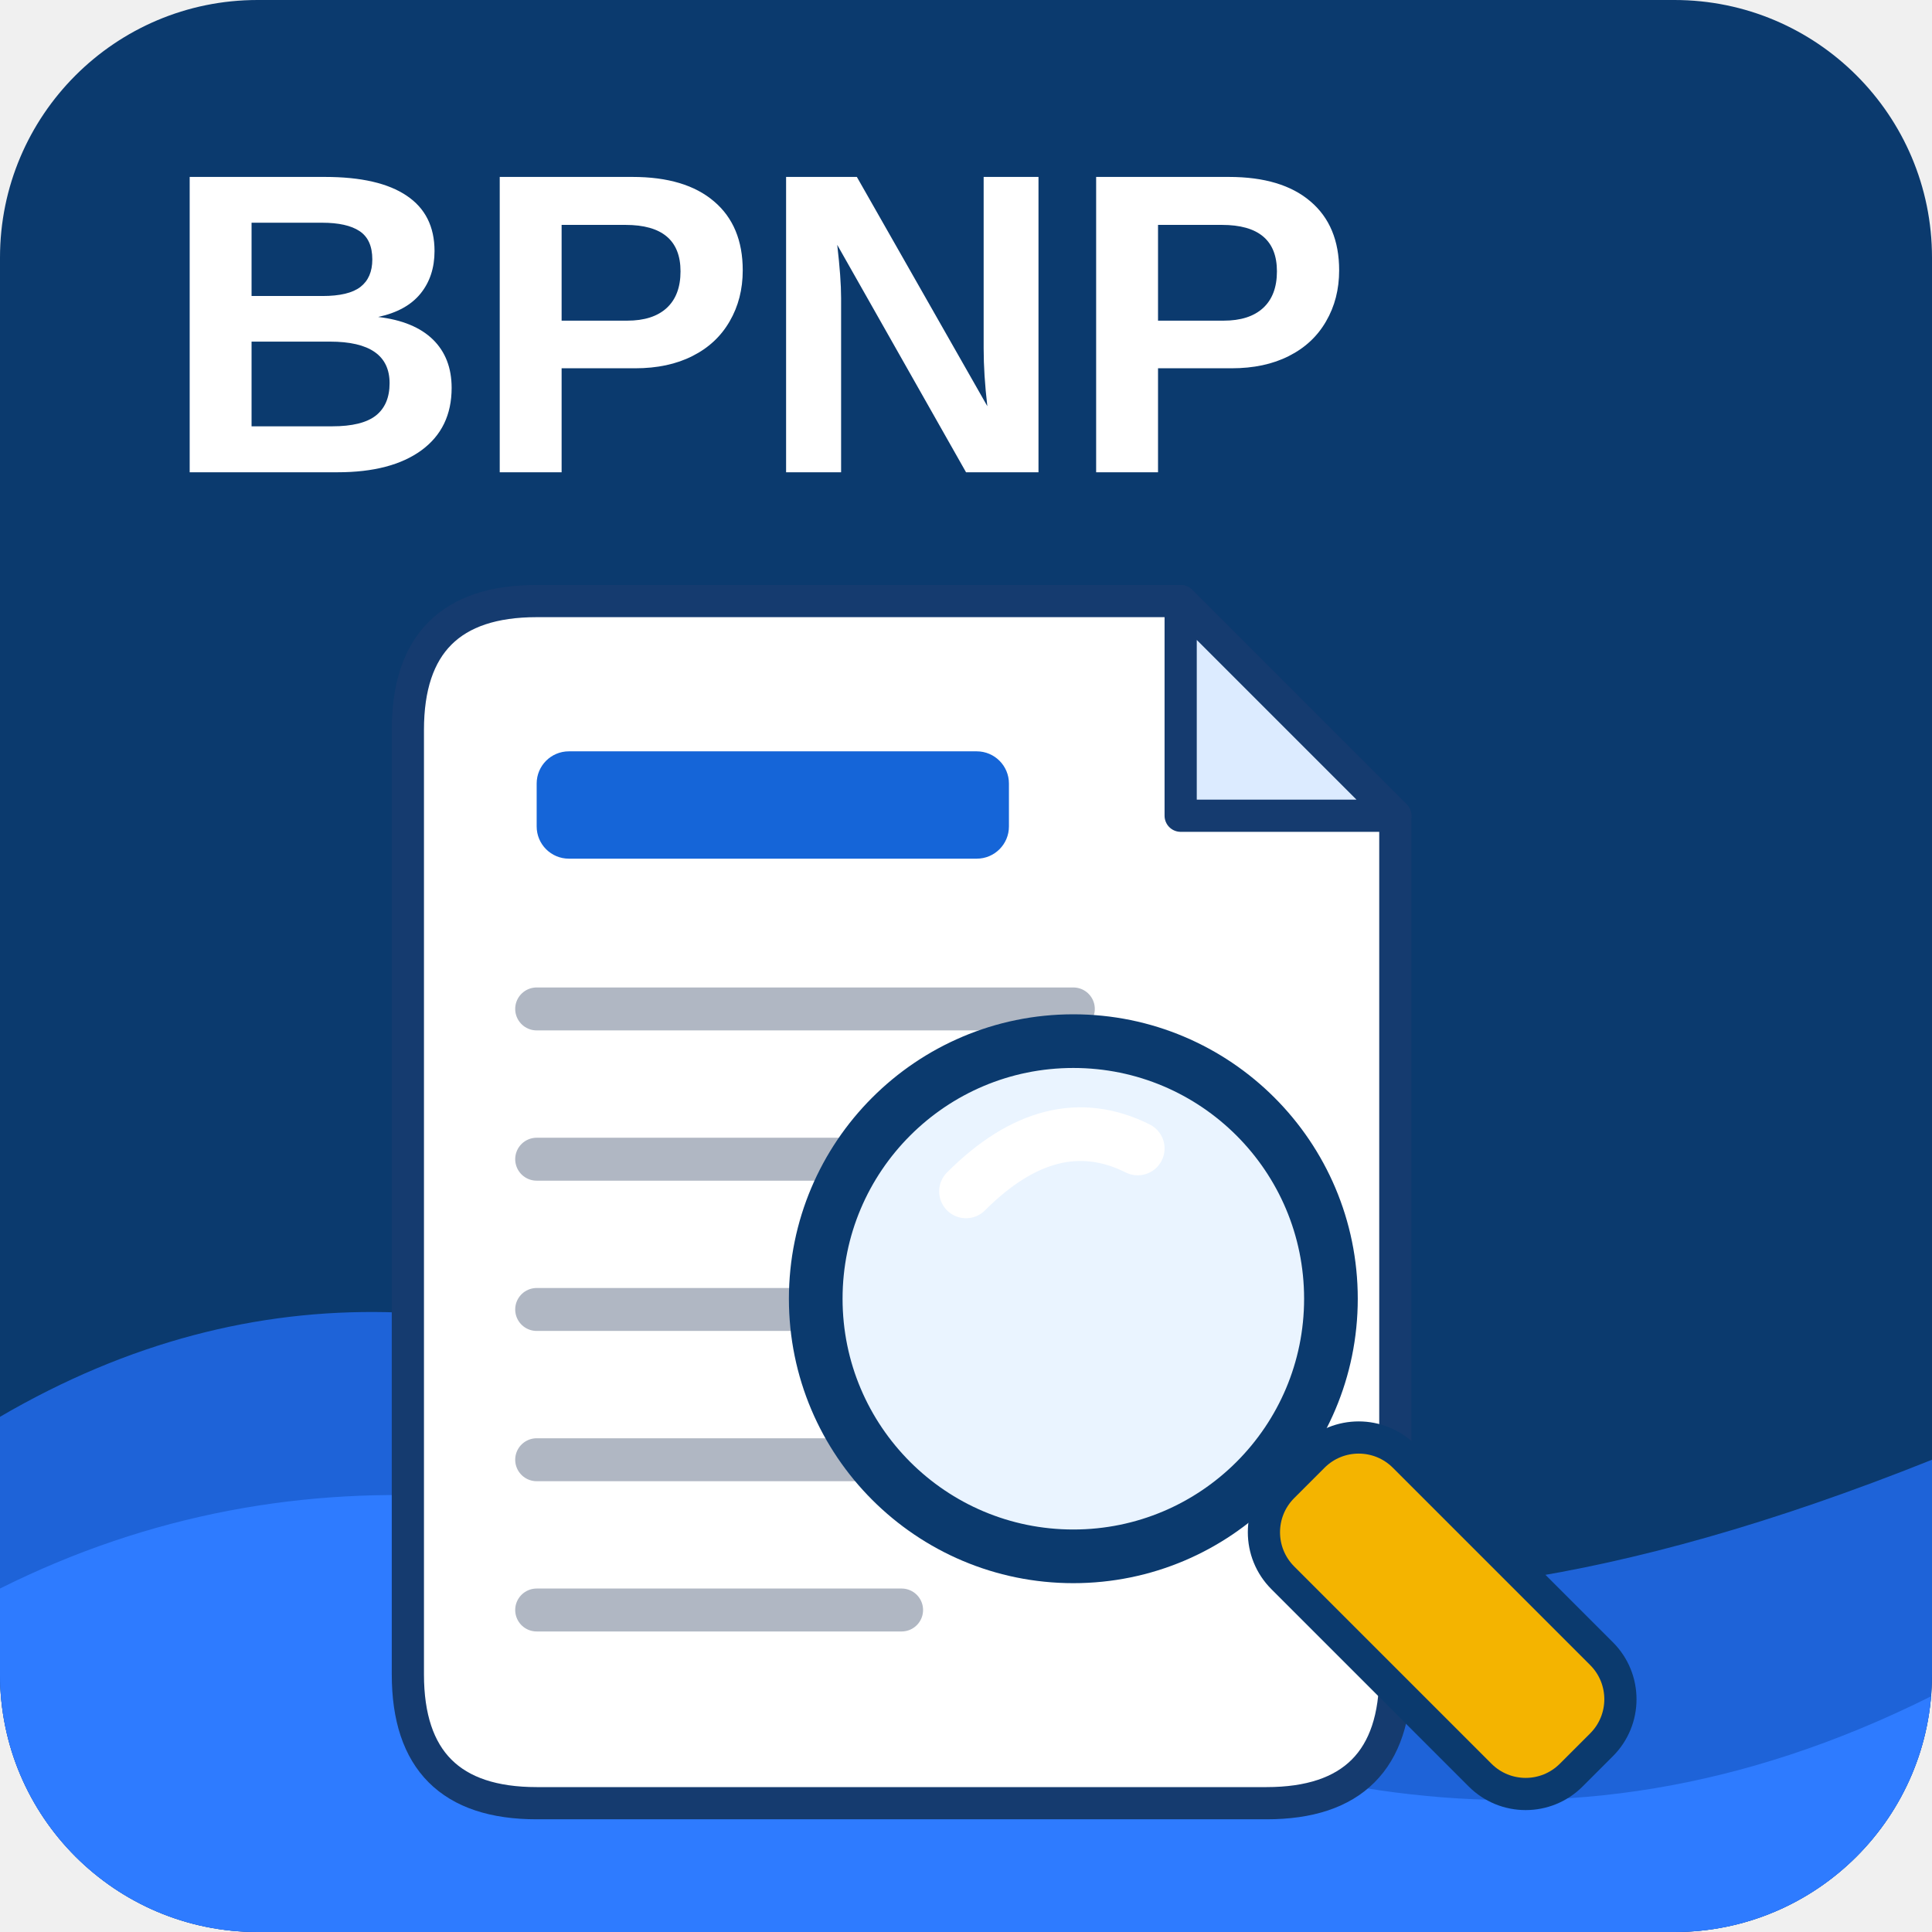
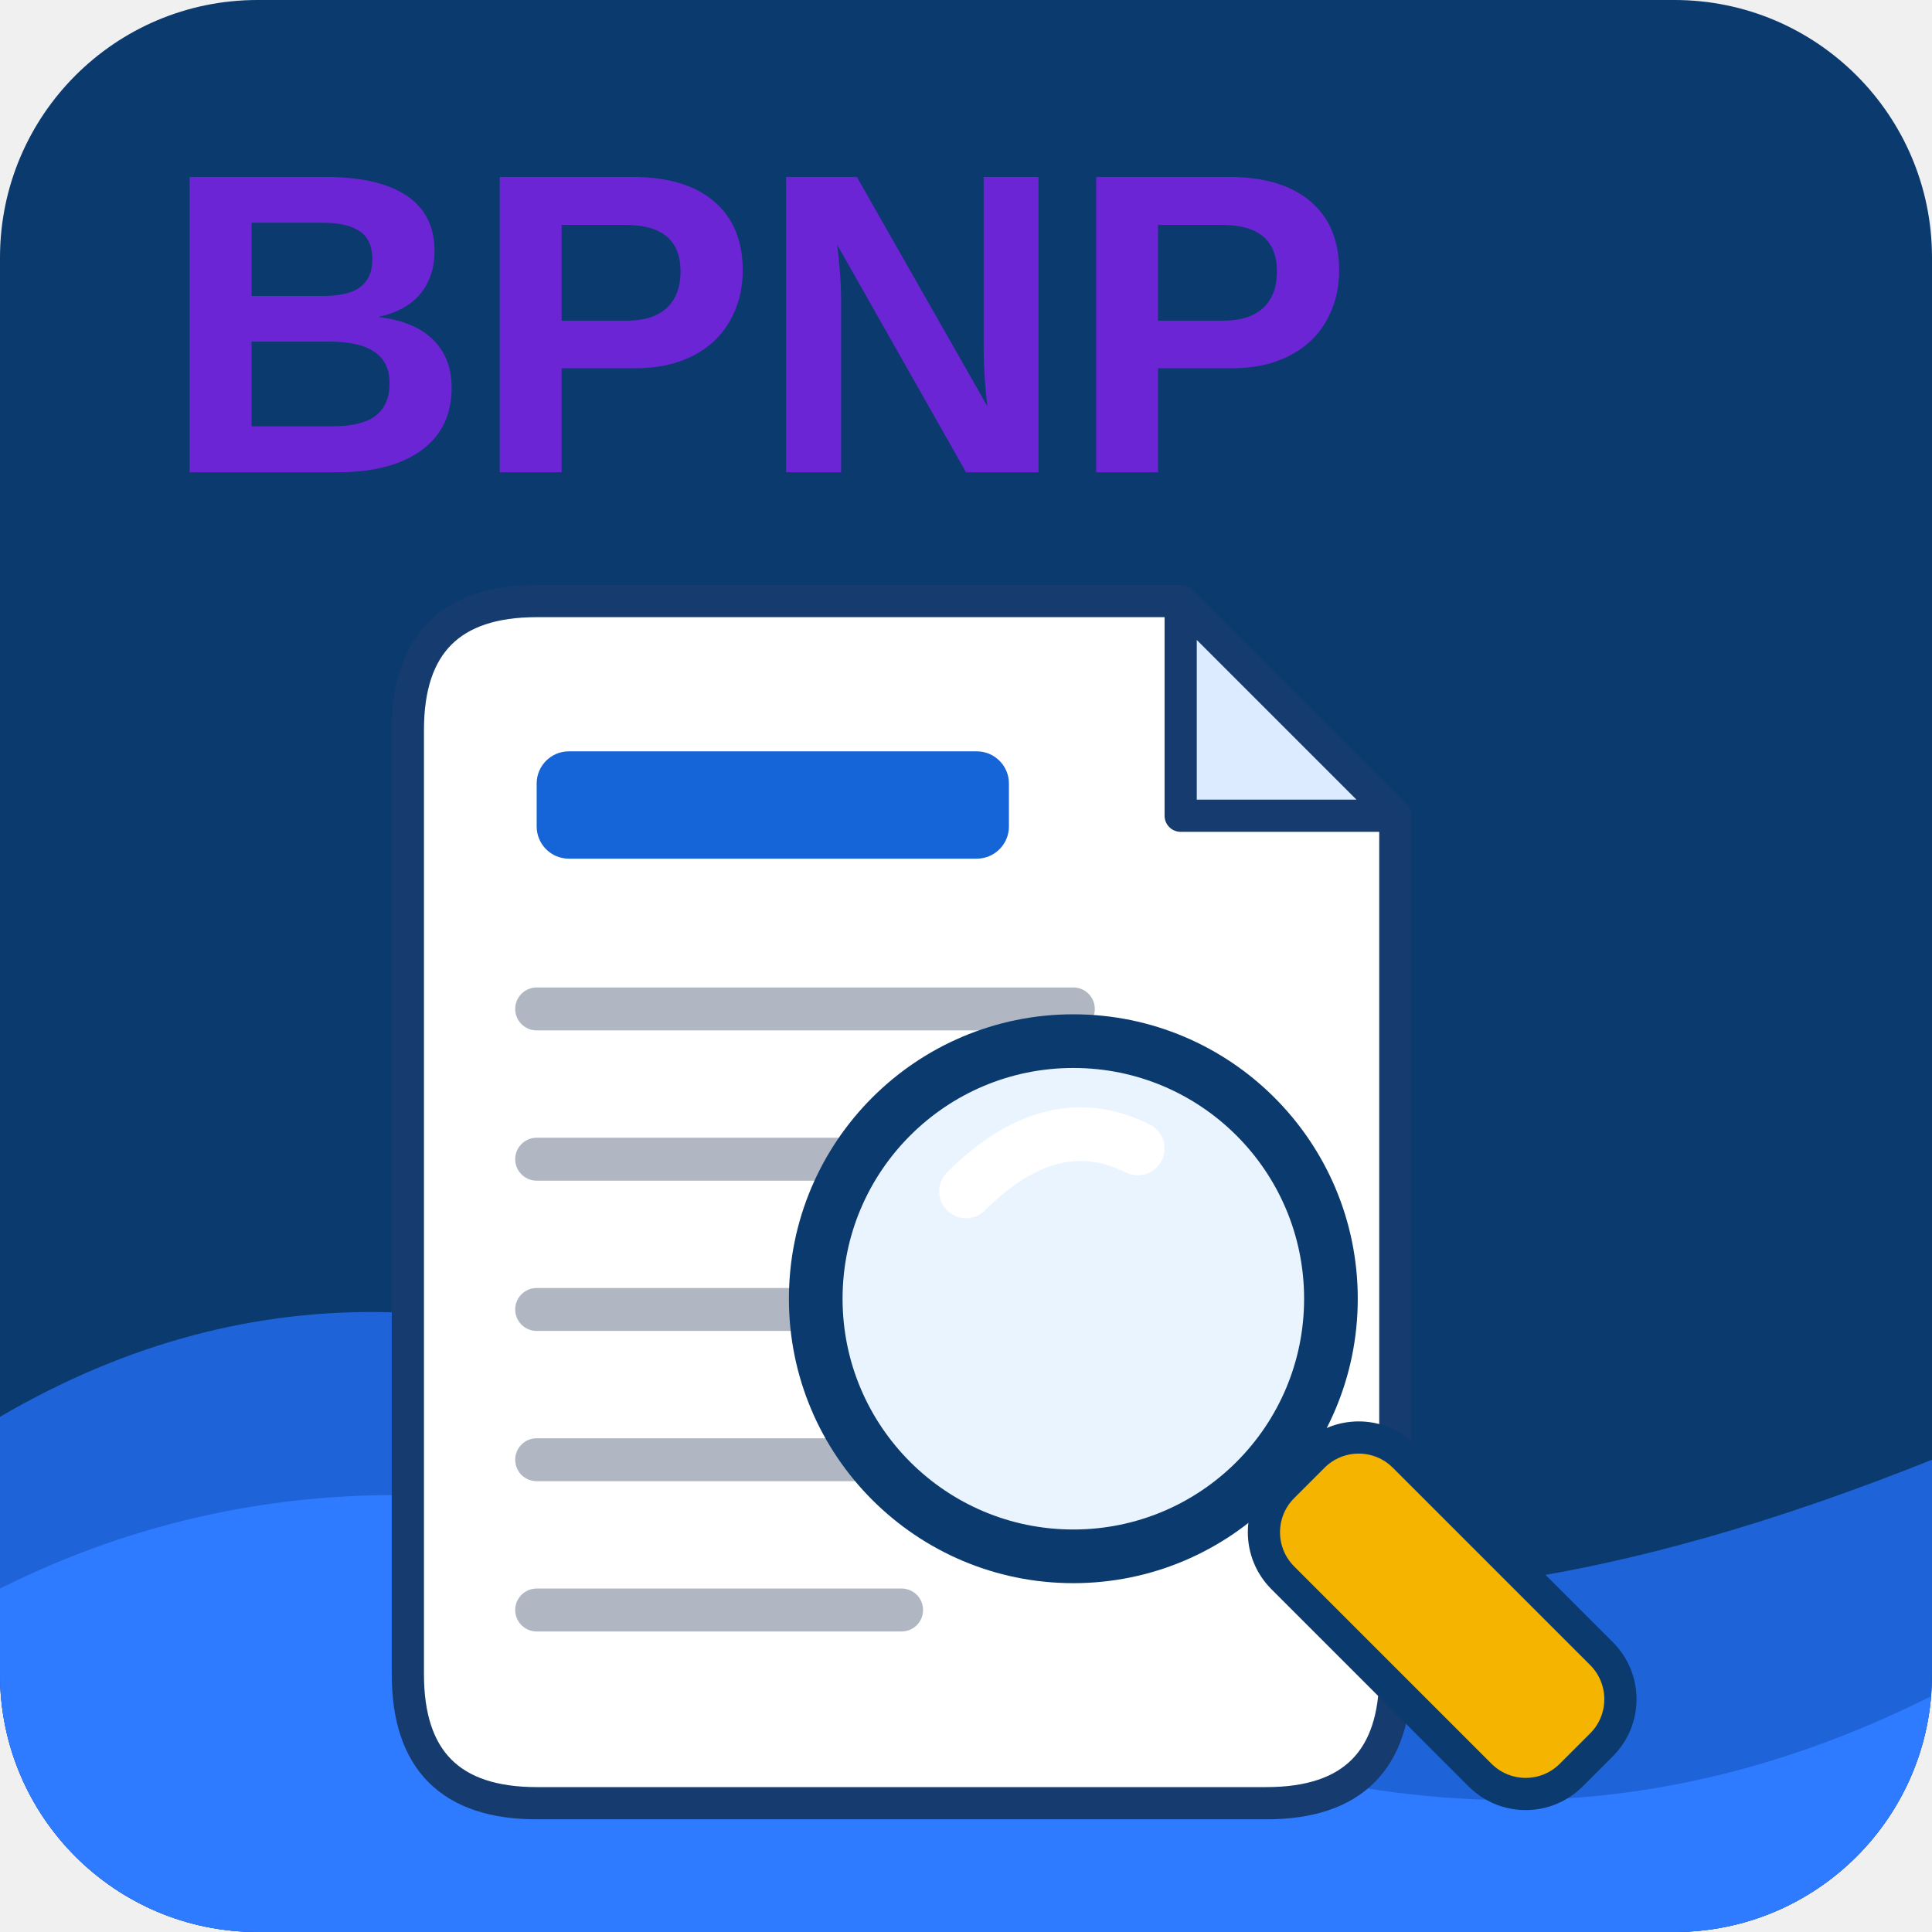
<svg xmlns="http://www.w3.org/2000/svg" width="180" height="180" viewBox="0 0 180 180">
  <defs>
    <clipPath id="r">
      <rect width="180" height="180" rx="24" />
    </clipPath>
  </defs>
  <rect width="180" height="180" rx="24" fill="#0B3A6E" />
  <g clip-path="url(#r)">
    <path d="M0 132C24 118 48 120 72 132S120 160 180 136V180H0Z" fill="#1E63D8" />
    <path d="M0 148C28 134 58 138 86 152S144 176 180 158V180H0Z" fill="#2E7BFF" />
  </g>
-   <text x="15" y="44" fill="#FFF" font-family="Arial,Helvetica,sans-serif" font-size="40" font-weight="700">BPNP</text>
+   <text x="15" y="44" fill="#6c25d4" font-family="Arial,Helvetica,sans-serif" font-size="40" font-weight="700">BPNP</text>
  <path d="M50 56H110L130 76V156Q130 168 118 168H50Q38 168 38 156V68Q38 56 50 56Z" fill="#FFF" stroke="#153B6F" stroke-width="3" stroke-linejoin="round" />
  <path d="M110 56L130 76H110Z" fill="#DCEBFF" stroke="#153B6F" stroke-width="3" stroke-linejoin="round" />
  <rect x="50" y="70" width="44" height="10" rx="3" fill="#1565D8" />
  <g stroke="#B0B7C3" stroke-width="4" stroke-linecap="round">
    <path d="M50 94H100M50 108H100M50 122H92M50 136H100M50 150H84" />
  </g>
  <circle cx="100" cy="121" r="24" fill="#EAF4FF" stroke="#0B3A6E" stroke-width="5" />
  <path d="M90 111 Q98 103 106 107" fill="none" stroke="#FFFFFF" stroke-width="5" stroke-linecap="round" />
  <rect x="122" y="135" width="16" height="38" rx="6" transform="rotate(-45 128 147)" fill="#F4B400" stroke="#0B3A6E" stroke-width="3" />
</svg>
